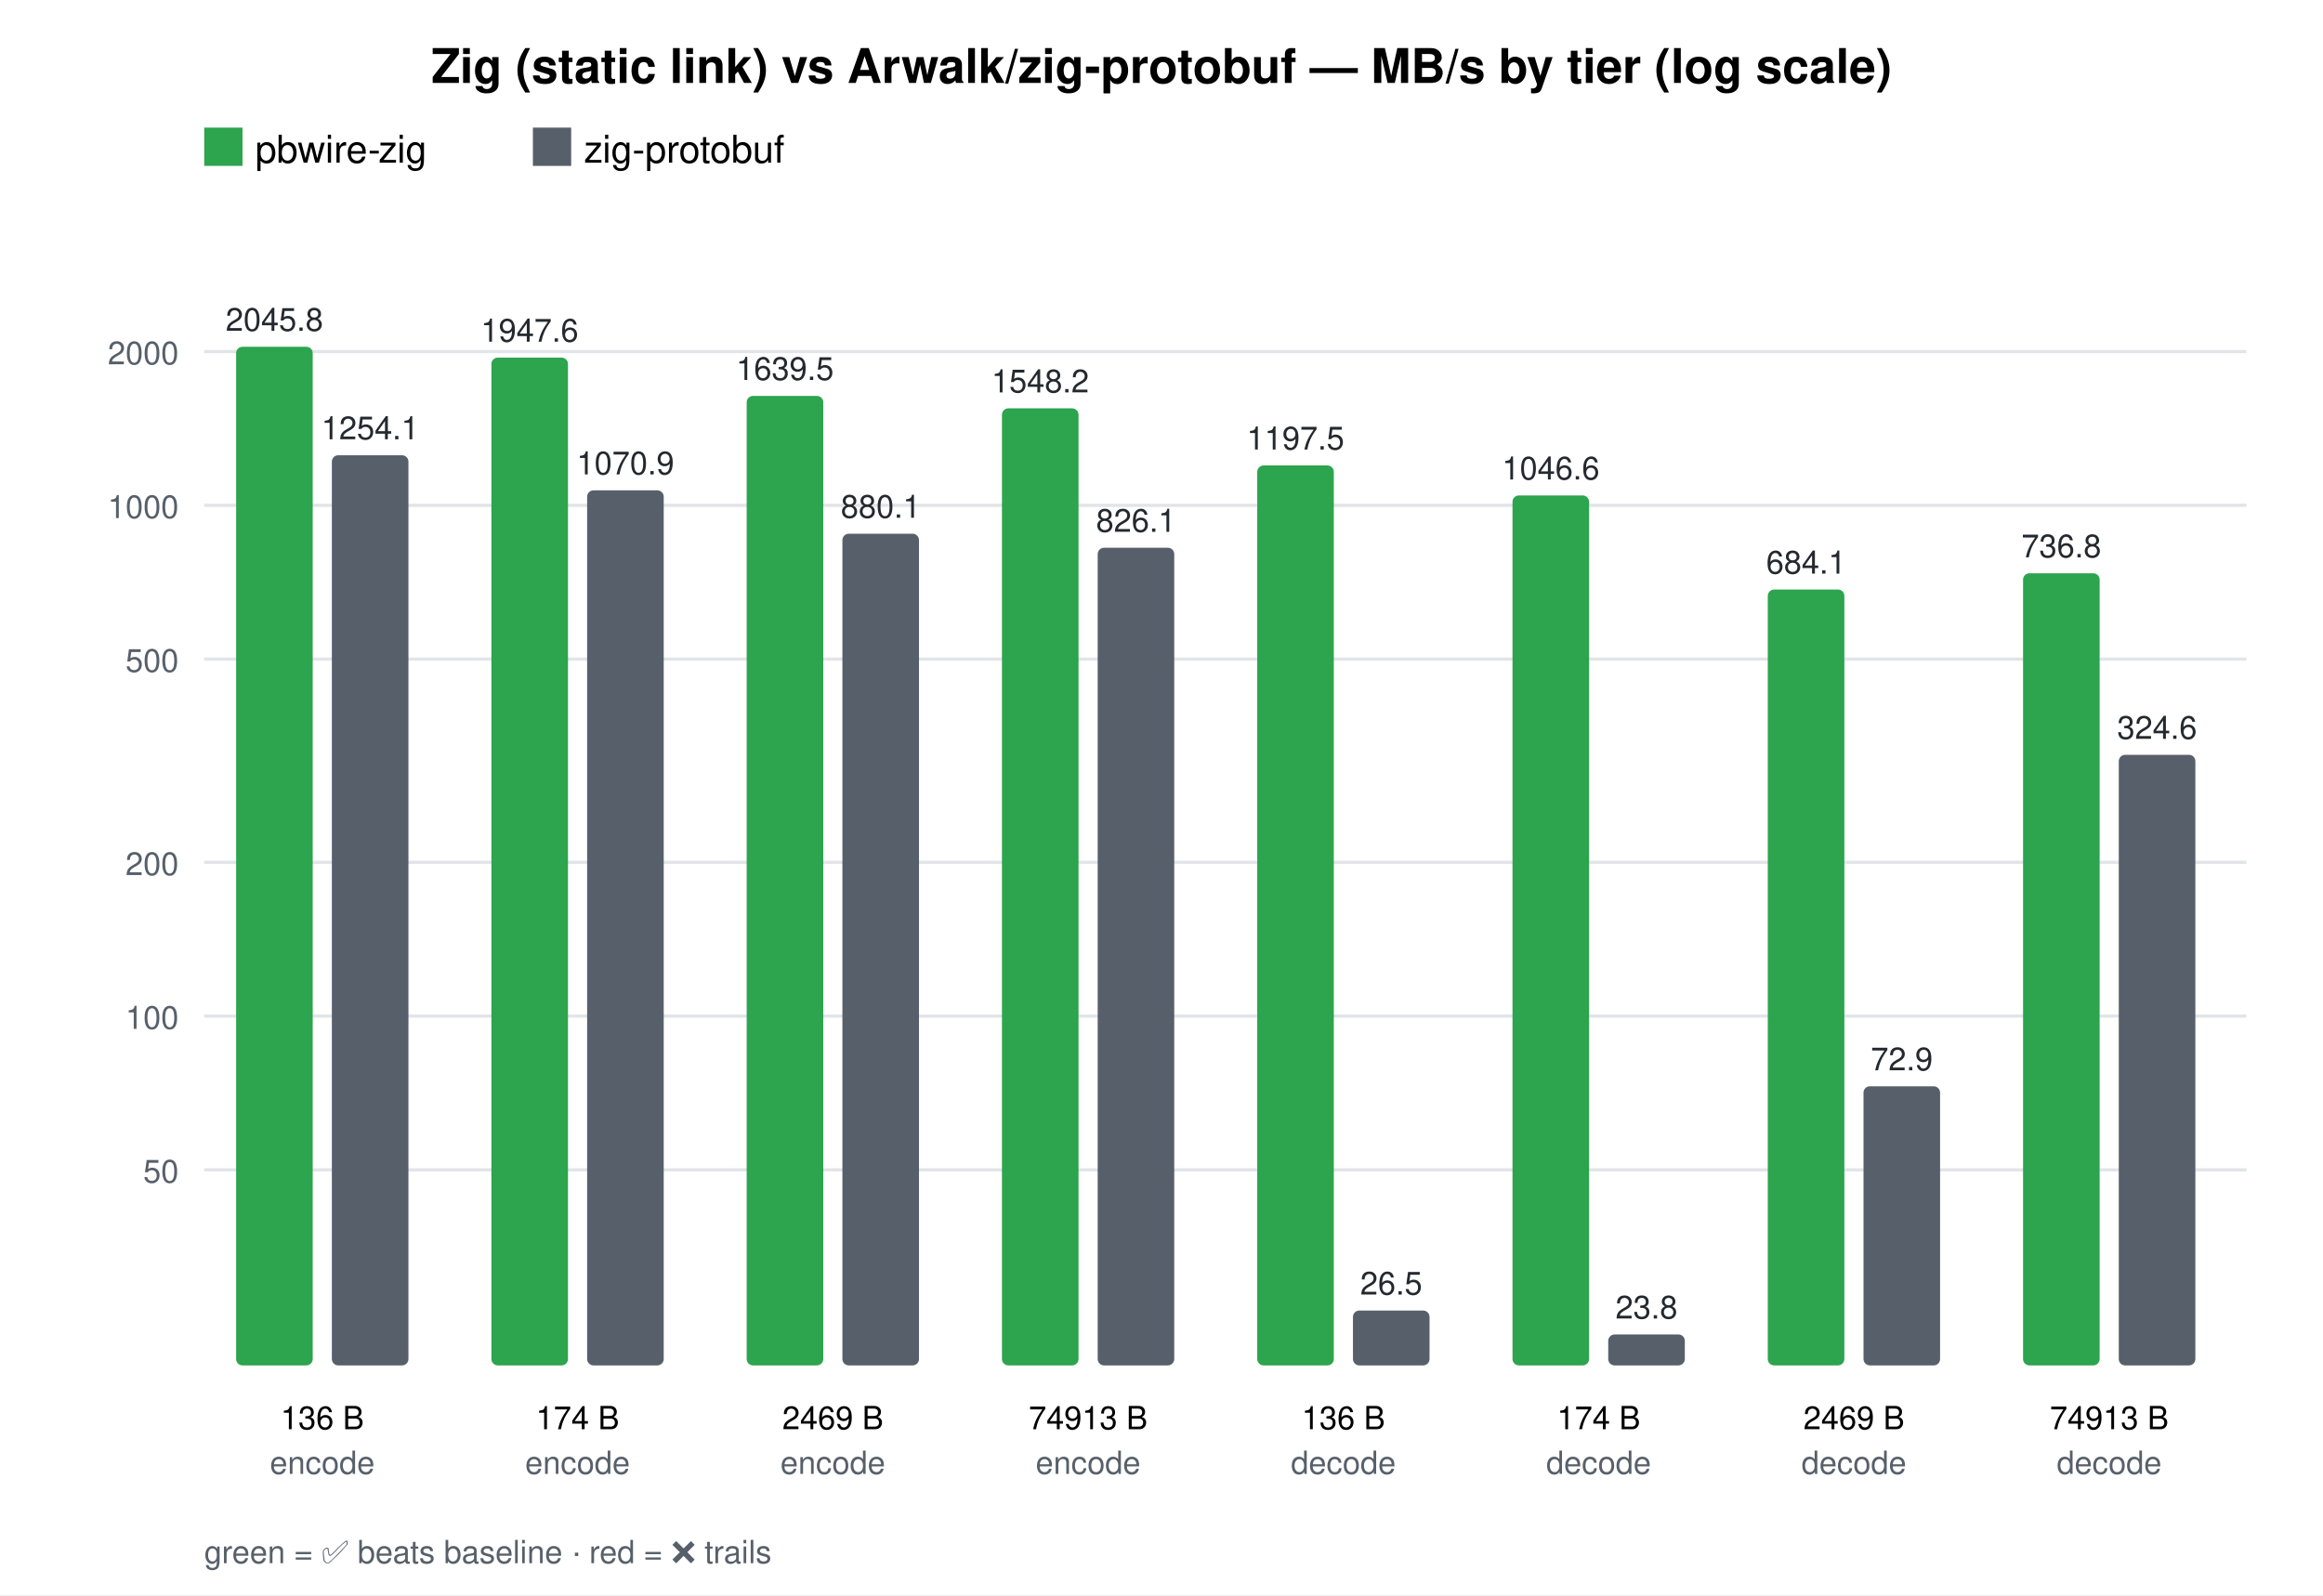
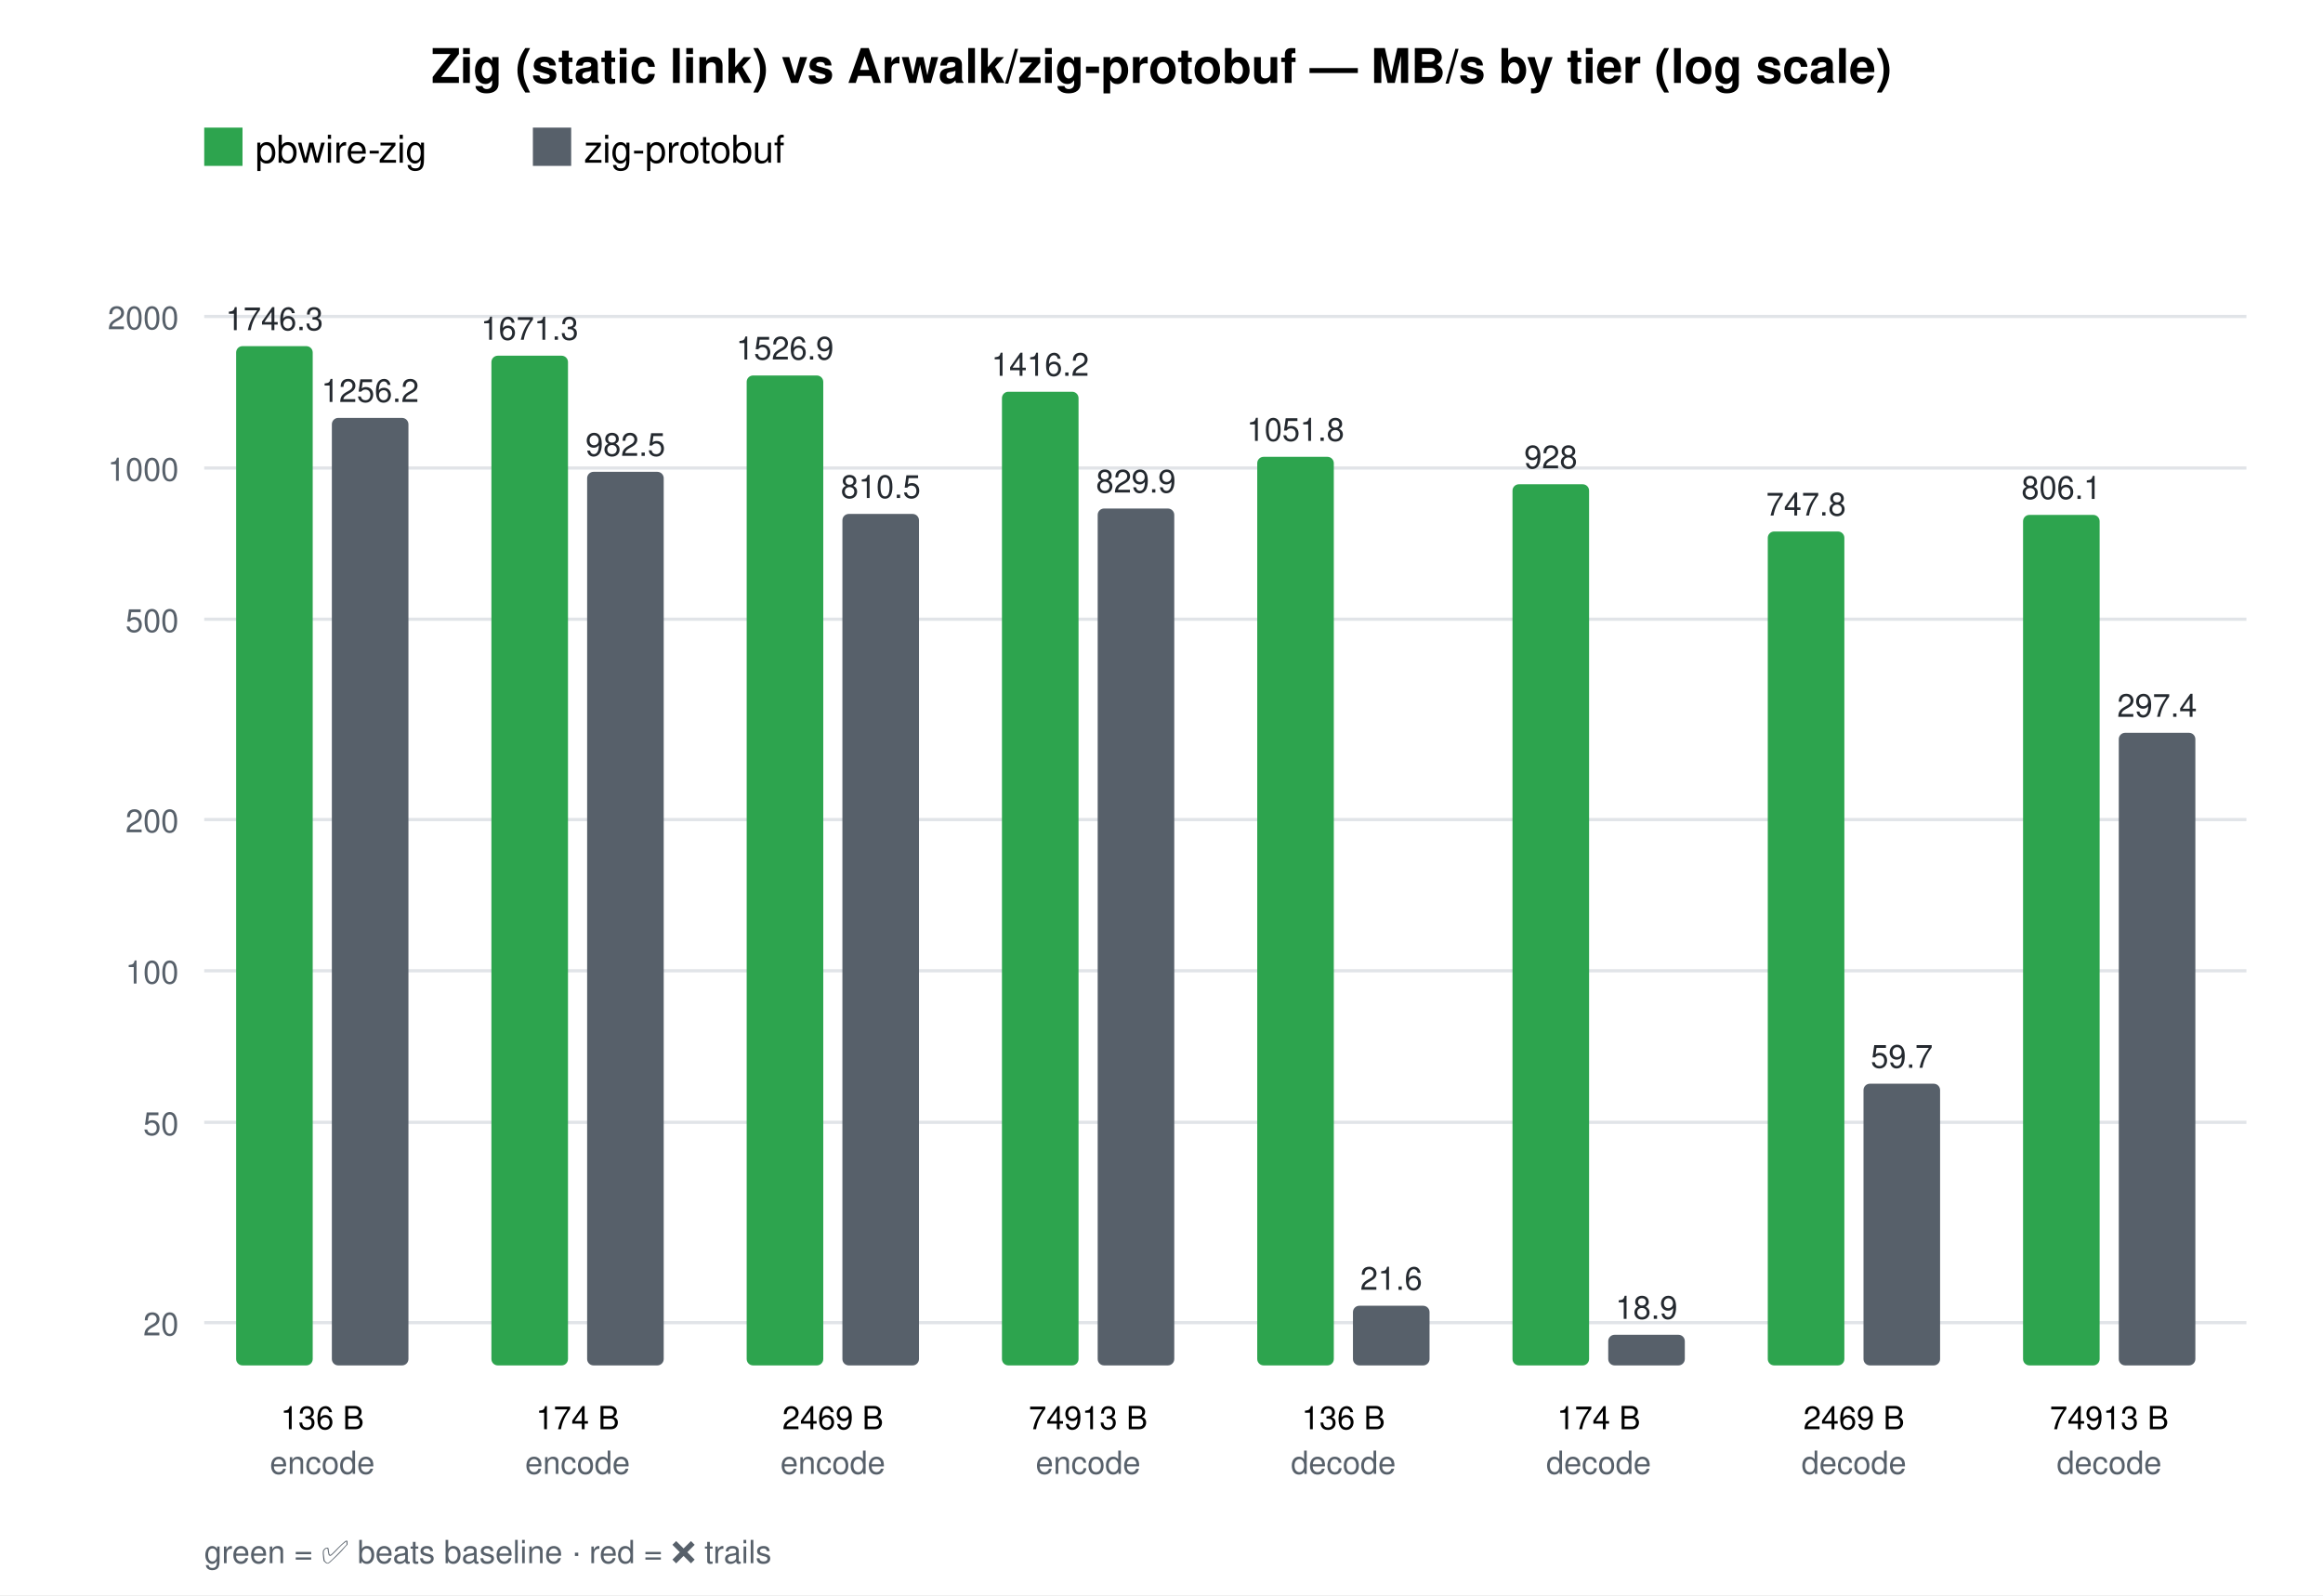
<svg xmlns="http://www.w3.org/2000/svg" width="728" height="500" font-family="Helvetica, Arial, sans-serif">
  <rect width="728" height="500" fill="#ffffff" />
  <text x="364.0" y="26" text-anchor="middle" font-size="15" font-weight="bold">Zig (static link) vs Arwalk/zig-protobuf — MB/s by tier (log scale)</text>
  <rect x="64" y="40" width="12" height="12" fill="#2da44e" />
  <text x="80" y="51" font-size="12">pbwire-zig</text>
  <rect x="167.0" y="40" width="12" height="12" fill="#57606a" />
  <text x="183.0" y="51" font-size="12">zig-protobuf</text>
-   <line x1="64" y1="366.7" x2="704" y2="366.7" stroke="#e1e4e8" />
-   <text x="56" y="370.7" text-anchor="end" font-size="10" fill="#57606a">50</text>
-   <line x1="64" y1="318.5" x2="704" y2="318.5" stroke="#e1e4e8" />
-   <text x="56" y="322.5" text-anchor="end" font-size="10" fill="#57606a">100</text>
-   <line x1="64" y1="270.3" x2="704" y2="270.3" stroke="#e1e4e8" />
-   <text x="56" y="274.3" text-anchor="end" font-size="10" fill="#57606a">200</text>
-   <line x1="64" y1="206.6" x2="704" y2="206.6" stroke="#e1e4e8" />
-   <text x="56" y="210.6" text-anchor="end" font-size="10" fill="#57606a">500</text>
-   <line x1="64" y1="158.4" x2="704" y2="158.4" stroke="#e1e4e8" />
-   <text x="56" y="162.4" text-anchor="end" font-size="10" fill="#57606a">1000</text>
-   <line x1="64" y1="110.2" x2="704" y2="110.2" stroke="#e1e4e8" />
-   <text x="56" y="114.2" text-anchor="end" font-size="10" fill="#57606a">2000</text>
+   <line x1="64" y1="414.6" x2="704" y2="414.6" stroke="#e1e4e8" />
+   <text x="56" y="418.6" text-anchor="end" font-size="10" fill="#57606a">20</text>
+   <line x1="64" y1="351.8" x2="704" y2="351.8" stroke="#e1e4e8" />
+   <text x="56" y="355.8" text-anchor="end" font-size="10" fill="#57606a">50</text>
+   <line x1="64" y1="304.3" x2="704" y2="304.3" stroke="#e1e4e8" />
+   <text x="56" y="308.3" text-anchor="end" font-size="10" fill="#57606a">100</text>
+   <line x1="64" y1="256.9" x2="704" y2="256.9" stroke="#e1e4e8" />
+   <text x="56" y="260.9" text-anchor="end" font-size="10" fill="#57606a">200</text>
+   <line x1="64" y1="194.1" x2="704" y2="194.1" stroke="#e1e4e8" />
+   <text x="56" y="198.1" text-anchor="end" font-size="10" fill="#57606a">500</text>
+   <line x1="64" y1="146.7" x2="704" y2="146.7" stroke="#e1e4e8" />
+   <text x="56" y="150.7" text-anchor="end" font-size="10" fill="#57606a">1000</text>
+   <line x1="64" y1="99.2" x2="704" y2="99.2" stroke="#e1e4e8" />
+   <text x="56" y="103.2" text-anchor="end" font-size="10" fill="#57606a">2000</text>
  <text x="101.0" y="448" text-anchor="middle" font-size="10">136 B</text>
  <text x="101.0" y="462" text-anchor="middle" font-size="10" fill="#57606a">encode</text>
-   <rect x="74.0" y="108.7" width="24" height="319.3" rx="2" fill="#2da44e" />
-   <text x="86.0" y="103.7" text-anchor="middle" font-size="10" fill="#24292f">2045.8</text>
-   <rect x="104.0" y="142.7" width="24" height="285.3" rx="2" fill="#57606a" />
-   <text x="116.0" y="137.7" text-anchor="middle" font-size="10" fill="#24292f">1254.1</text>
+   <rect x="74.0" y="108.5" width="24" height="319.5" rx="2" fill="#2da44e" />
+   <text x="86.0" y="103.5" text-anchor="middle" font-size="10" fill="#24292f">1746.3</text>
+   <rect x="104.0" y="131.0" width="24" height="297.0" rx="2" fill="#57606a" />
+   <text x="116.0" y="126.0" text-anchor="middle" font-size="10" fill="#24292f">1256.2</text>
  <text x="181.0" y="448" text-anchor="middle" font-size="10">174 B</text>
  <text x="181.0" y="462" text-anchor="middle" font-size="10" fill="#57606a">encode</text>
-   <rect x="154.0" y="112.1" width="24" height="315.9" rx="2" fill="#2da44e" />
-   <text x="166.0" y="107.1" text-anchor="middle" font-size="10" fill="#24292f">1947.6</text>
-   <rect x="184.0" y="153.7" width="24" height="274.3" rx="2" fill="#57606a" />
-   <text x="196.0" y="148.7" text-anchor="middle" font-size="10" fill="#24292f">1070.9</text>
+   <rect x="154.0" y="111.5" width="24" height="316.5" rx="2" fill="#2da44e" />
+   <text x="166.0" y="106.5" text-anchor="middle" font-size="10" fill="#24292f">1671.3</text>
+   <rect x="184.0" y="147.9" width="24" height="280.1" rx="2" fill="#57606a" />
+   <text x="196.0" y="142.9" text-anchor="middle" font-size="10" fill="#24292f">982.5</text>
  <text x="261.0" y="448" text-anchor="middle" font-size="10">2469 B</text>
  <text x="261.0" y="462" text-anchor="middle" font-size="10" fill="#57606a">encode</text>
-   <rect x="234.0" y="124.1" width="24" height="303.9" rx="2" fill="#2da44e" />
-   <text x="246.0" y="119.1" text-anchor="middle" font-size="10" fill="#24292f">1639.5</text>
-   <rect x="264.0" y="167.3" width="24" height="260.7" rx="2" fill="#57606a" />
-   <text x="276.0" y="162.3" text-anchor="middle" font-size="10" fill="#24292f">880.1</text>
+   <rect x="234.0" y="117.7" width="24" height="310.3" rx="2" fill="#2da44e" />
+   <text x="246.0" y="112.7" text-anchor="middle" font-size="10" fill="#24292f">1526.9</text>
+   <rect x="264.0" y="161.1" width="24" height="266.9" rx="2" fill="#57606a" />
+   <text x="276.0" y="156.1" text-anchor="middle" font-size="10" fill="#24292f">810.5</text>
  <text x="341.0" y="448" text-anchor="middle" font-size="10">74913 B</text>
  <text x="341.0" y="462" text-anchor="middle" font-size="10" fill="#57606a">encode</text>
-   <rect x="314.0" y="128.0" width="24" height="300.0" rx="2" fill="#2da44e" />
-   <text x="326.0" y="123.0" text-anchor="middle" font-size="10" fill="#24292f">1548.2</text>
-   <rect x="344.0" y="171.7" width="24" height="256.3" rx="2" fill="#57606a" />
-   <text x="356.0" y="166.7" text-anchor="middle" font-size="10" fill="#24292f">826.1</text>
+   <rect x="314.0" y="122.8" width="24" height="305.2" rx="2" fill="#2da44e" />
+   <text x="326.0" y="117.8" text-anchor="middle" font-size="10" fill="#24292f">1416.2</text>
+   <rect x="344.0" y="159.4" width="24" height="268.6" rx="2" fill="#57606a" />
+   <text x="356.0" y="154.4" text-anchor="middle" font-size="10" fill="#24292f">829.9</text>
  <text x="421.0" y="448" text-anchor="middle" font-size="10">136 B</text>
  <text x="421.0" y="462" text-anchor="middle" font-size="10" fill="#57606a">decode</text>
-   <rect x="394.0" y="145.9" width="24" height="282.1" rx="2" fill="#2da44e" />
-   <text x="406.0" y="140.9" text-anchor="middle" font-size="10" fill="#24292f">1197.5</text>
-   <rect x="424.0" y="410.8" width="24" height="17.2" rx="2" fill="#57606a" />
-   <text x="436.0" y="405.8" text-anchor="middle" font-size="10" fill="#24292f">26.5</text>
+   <rect x="394.0" y="143.2" width="24" height="284.8" rx="2" fill="#2da44e" />
+   <text x="406.0" y="138.2" text-anchor="middle" font-size="10" fill="#24292f">1051.8</text>
+   <rect x="424.0" y="409.3" width="24" height="18.7" rx="2" fill="#57606a" />
+   <text x="436.0" y="404.3" text-anchor="middle" font-size="10" fill="#24292f">21.6</text>
  <text x="501.0" y="448" text-anchor="middle" font-size="10">174 B</text>
  <text x="501.0" y="462" text-anchor="middle" font-size="10" fill="#57606a">decode</text>
-   <rect x="474.0" y="155.3" width="24" height="272.7" rx="2" fill="#2da44e" />
-   <text x="486.0" y="150.3" text-anchor="middle" font-size="10" fill="#24292f">1046.6</text>
-   <rect x="504.0" y="418.3" width="24" height="9.7" rx="2" fill="#57606a" />
-   <text x="516.0" y="413.3" text-anchor="middle" font-size="10" fill="#24292f">23.8</text>
+   <rect x="474.0" y="151.8" width="24" height="276.2" rx="2" fill="#2da44e" />
+   <text x="486.0" y="146.8" text-anchor="middle" font-size="10" fill="#24292f">928</text>
+   <rect x="504.0" y="418.4" width="24" height="9.6" rx="2" fill="#57606a" />
+   <text x="516.0" y="413.4" text-anchor="middle" font-size="10" fill="#24292f">18.9</text>
  <text x="581.0" y="448" text-anchor="middle" font-size="10">2469 B</text>
  <text x="581.0" y="462" text-anchor="middle" font-size="10" fill="#57606a">decode</text>
-   <rect x="554.0" y="184.8" width="24" height="243.2" rx="2" fill="#2da44e" />
-   <text x="566.0" y="179.8" text-anchor="middle" font-size="10" fill="#24292f">684.1</text>
-   <rect x="584.0" y="340.5" width="24" height="87.5" rx="2" fill="#57606a" />
-   <text x="596.0" y="335.5" text-anchor="middle" font-size="10" fill="#24292f">72.9</text>
+   <rect x="554.0" y="166.6" width="24" height="261.4" rx="2" fill="#2da44e" />
+   <text x="566.0" y="161.6" text-anchor="middle" font-size="10" fill="#24292f">747.8</text>
+   <rect x="584.0" y="339.7" width="24" height="88.3" rx="2" fill="#57606a" />
+   <text x="596.0" y="334.7" text-anchor="middle" font-size="10" fill="#24292f">59.7</text>
  <text x="661.0" y="448" text-anchor="middle" font-size="10">74913 B</text>
  <text x="661.0" y="462" text-anchor="middle" font-size="10" fill="#57606a">decode</text>
-   <rect x="634.0" y="179.7" width="24" height="248.3" rx="2" fill="#2da44e" />
-   <text x="646.0" y="174.7" text-anchor="middle" font-size="10" fill="#24292f">736.8</text>
-   <rect x="664.0" y="236.6" width="24" height="191.4" rx="2" fill="#57606a" />
-   <text x="676.0" y="231.6" text-anchor="middle" font-size="10" fill="#24292f">324.6</text>
+   <rect x="634.0" y="161.4" width="24" height="266.6" rx="2" fill="#2da44e" />
+   <text x="646.0" y="156.4" text-anchor="middle" font-size="10" fill="#24292f">806.1</text>
+   <rect x="664.0" y="229.7" width="24" height="198.3" rx="2" fill="#57606a" />
+   <text x="676.0" y="224.7" text-anchor="middle" font-size="10" fill="#24292f">297.4</text>
  <text x="64" y="490" font-size="10" fill="#57606a">green = ✅ beats baseline · red = ❌ trails</text>
</svg>
